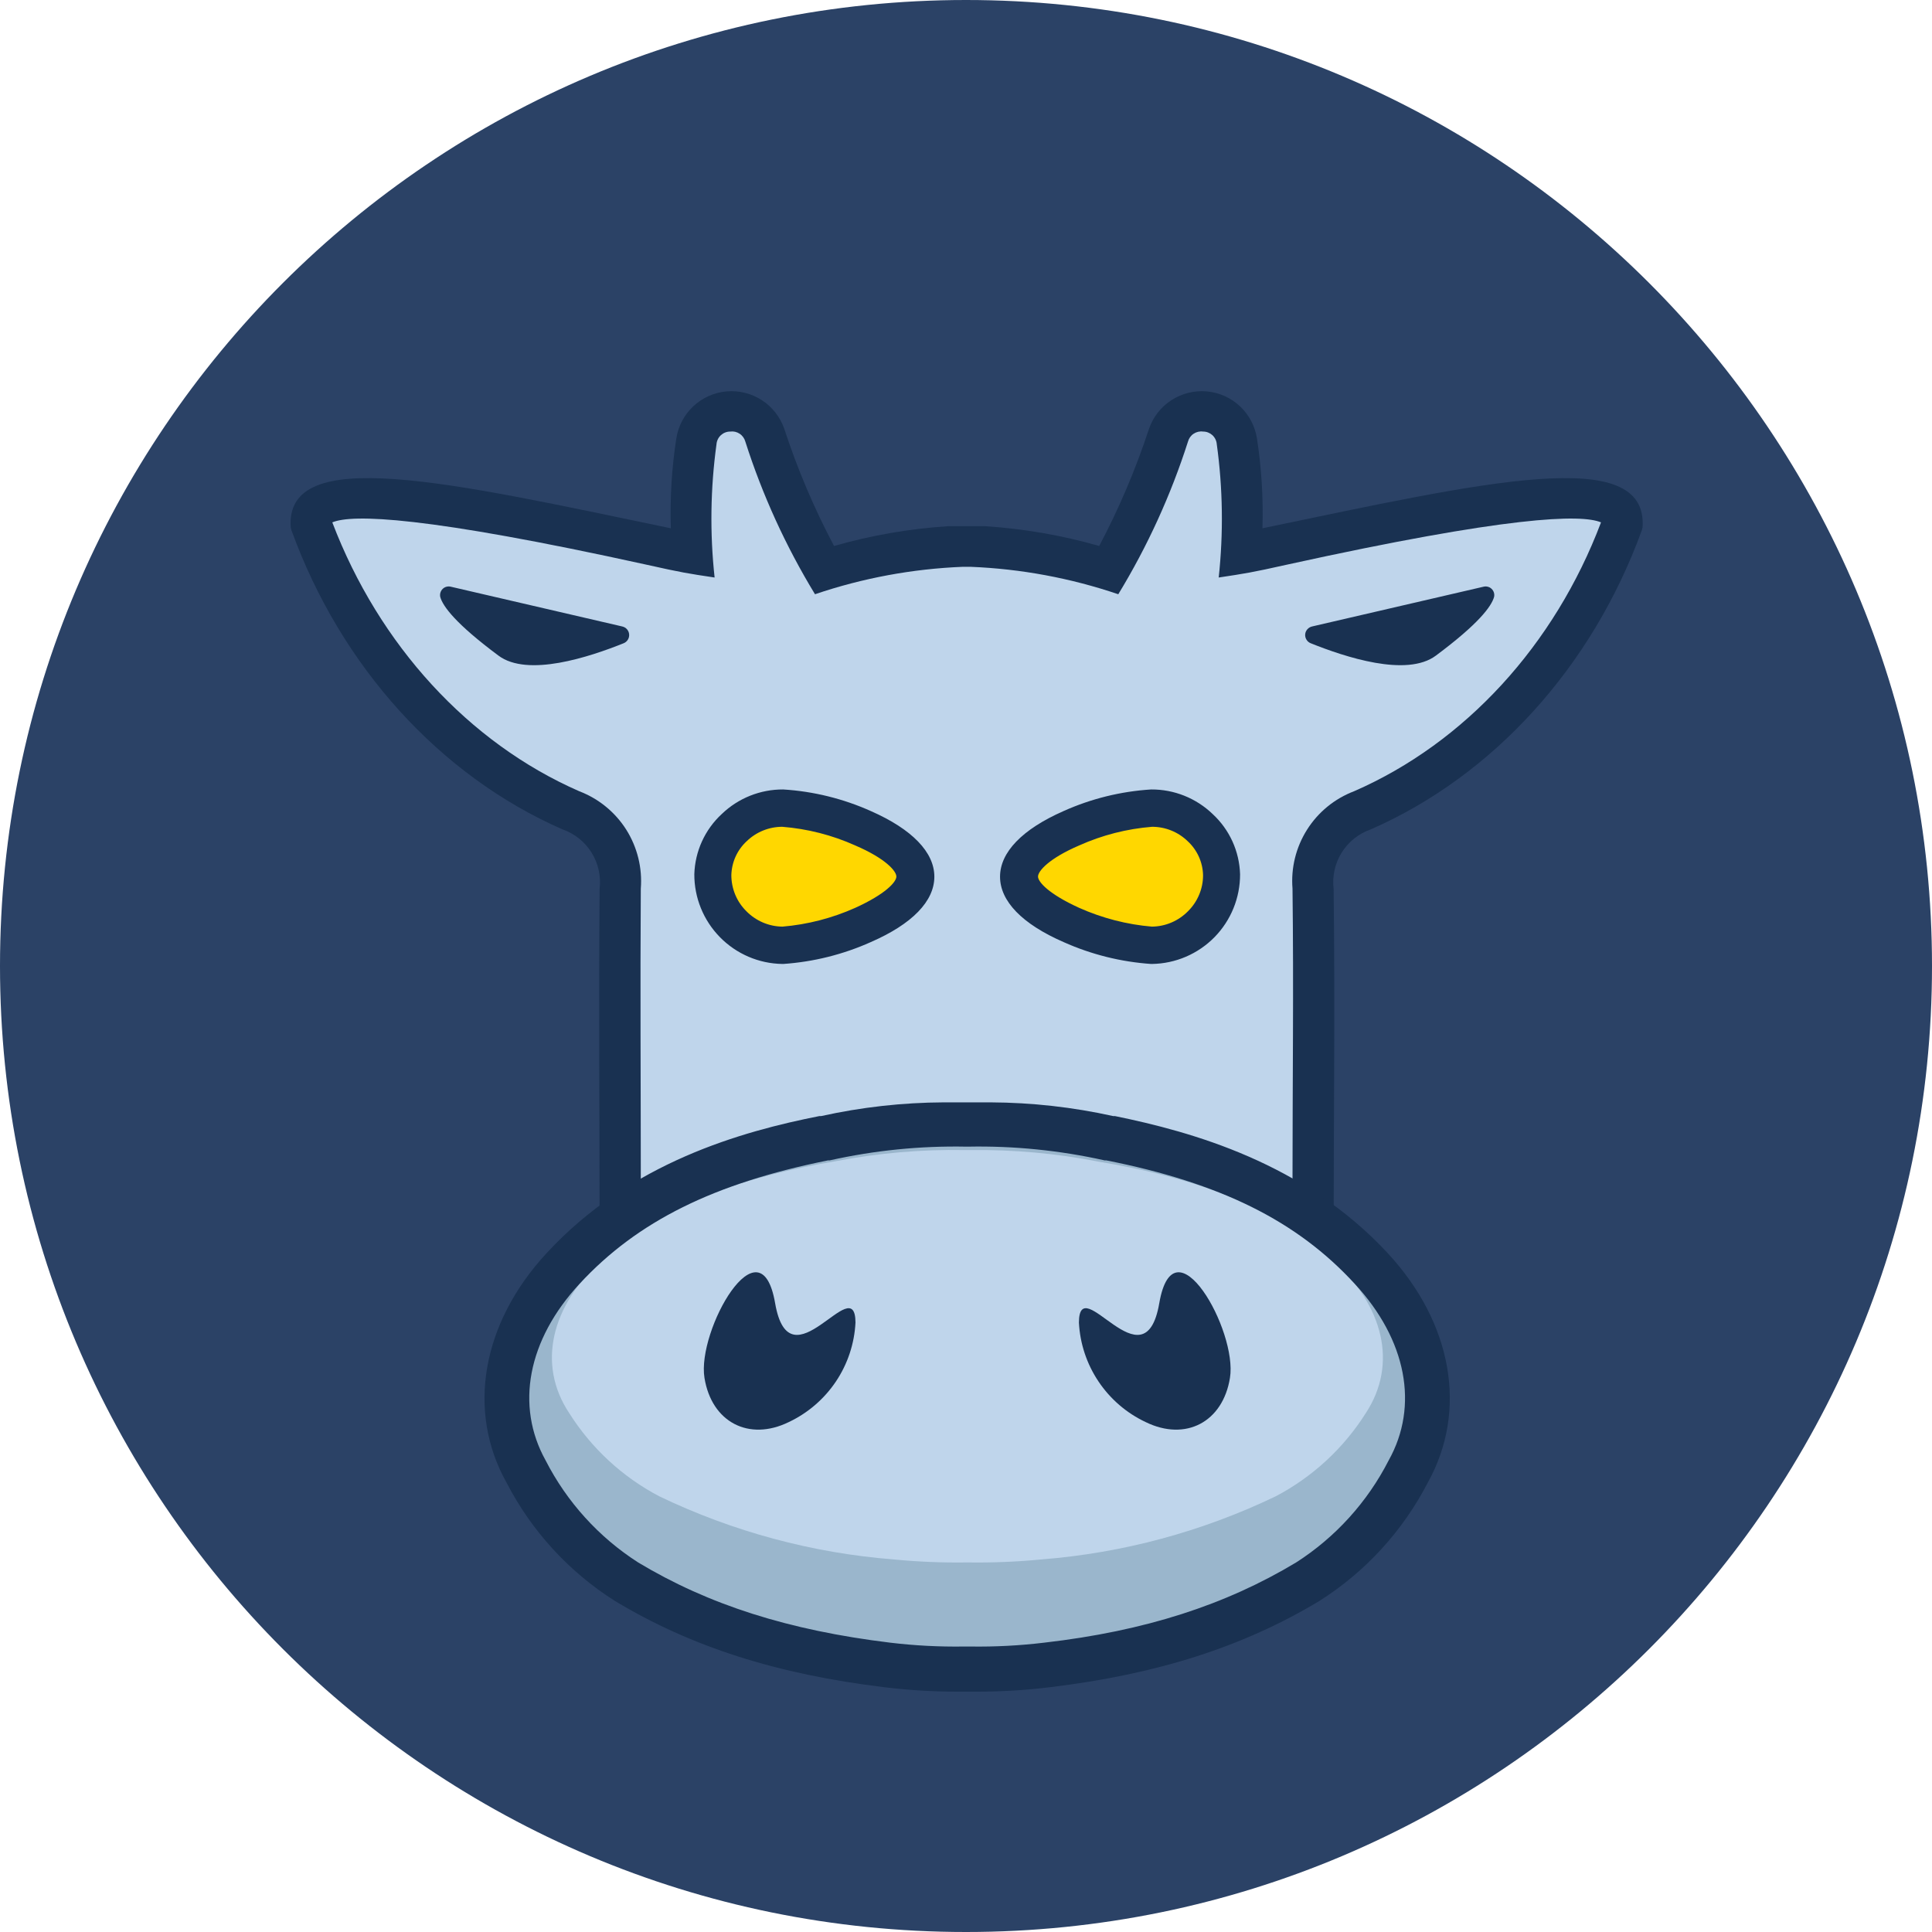
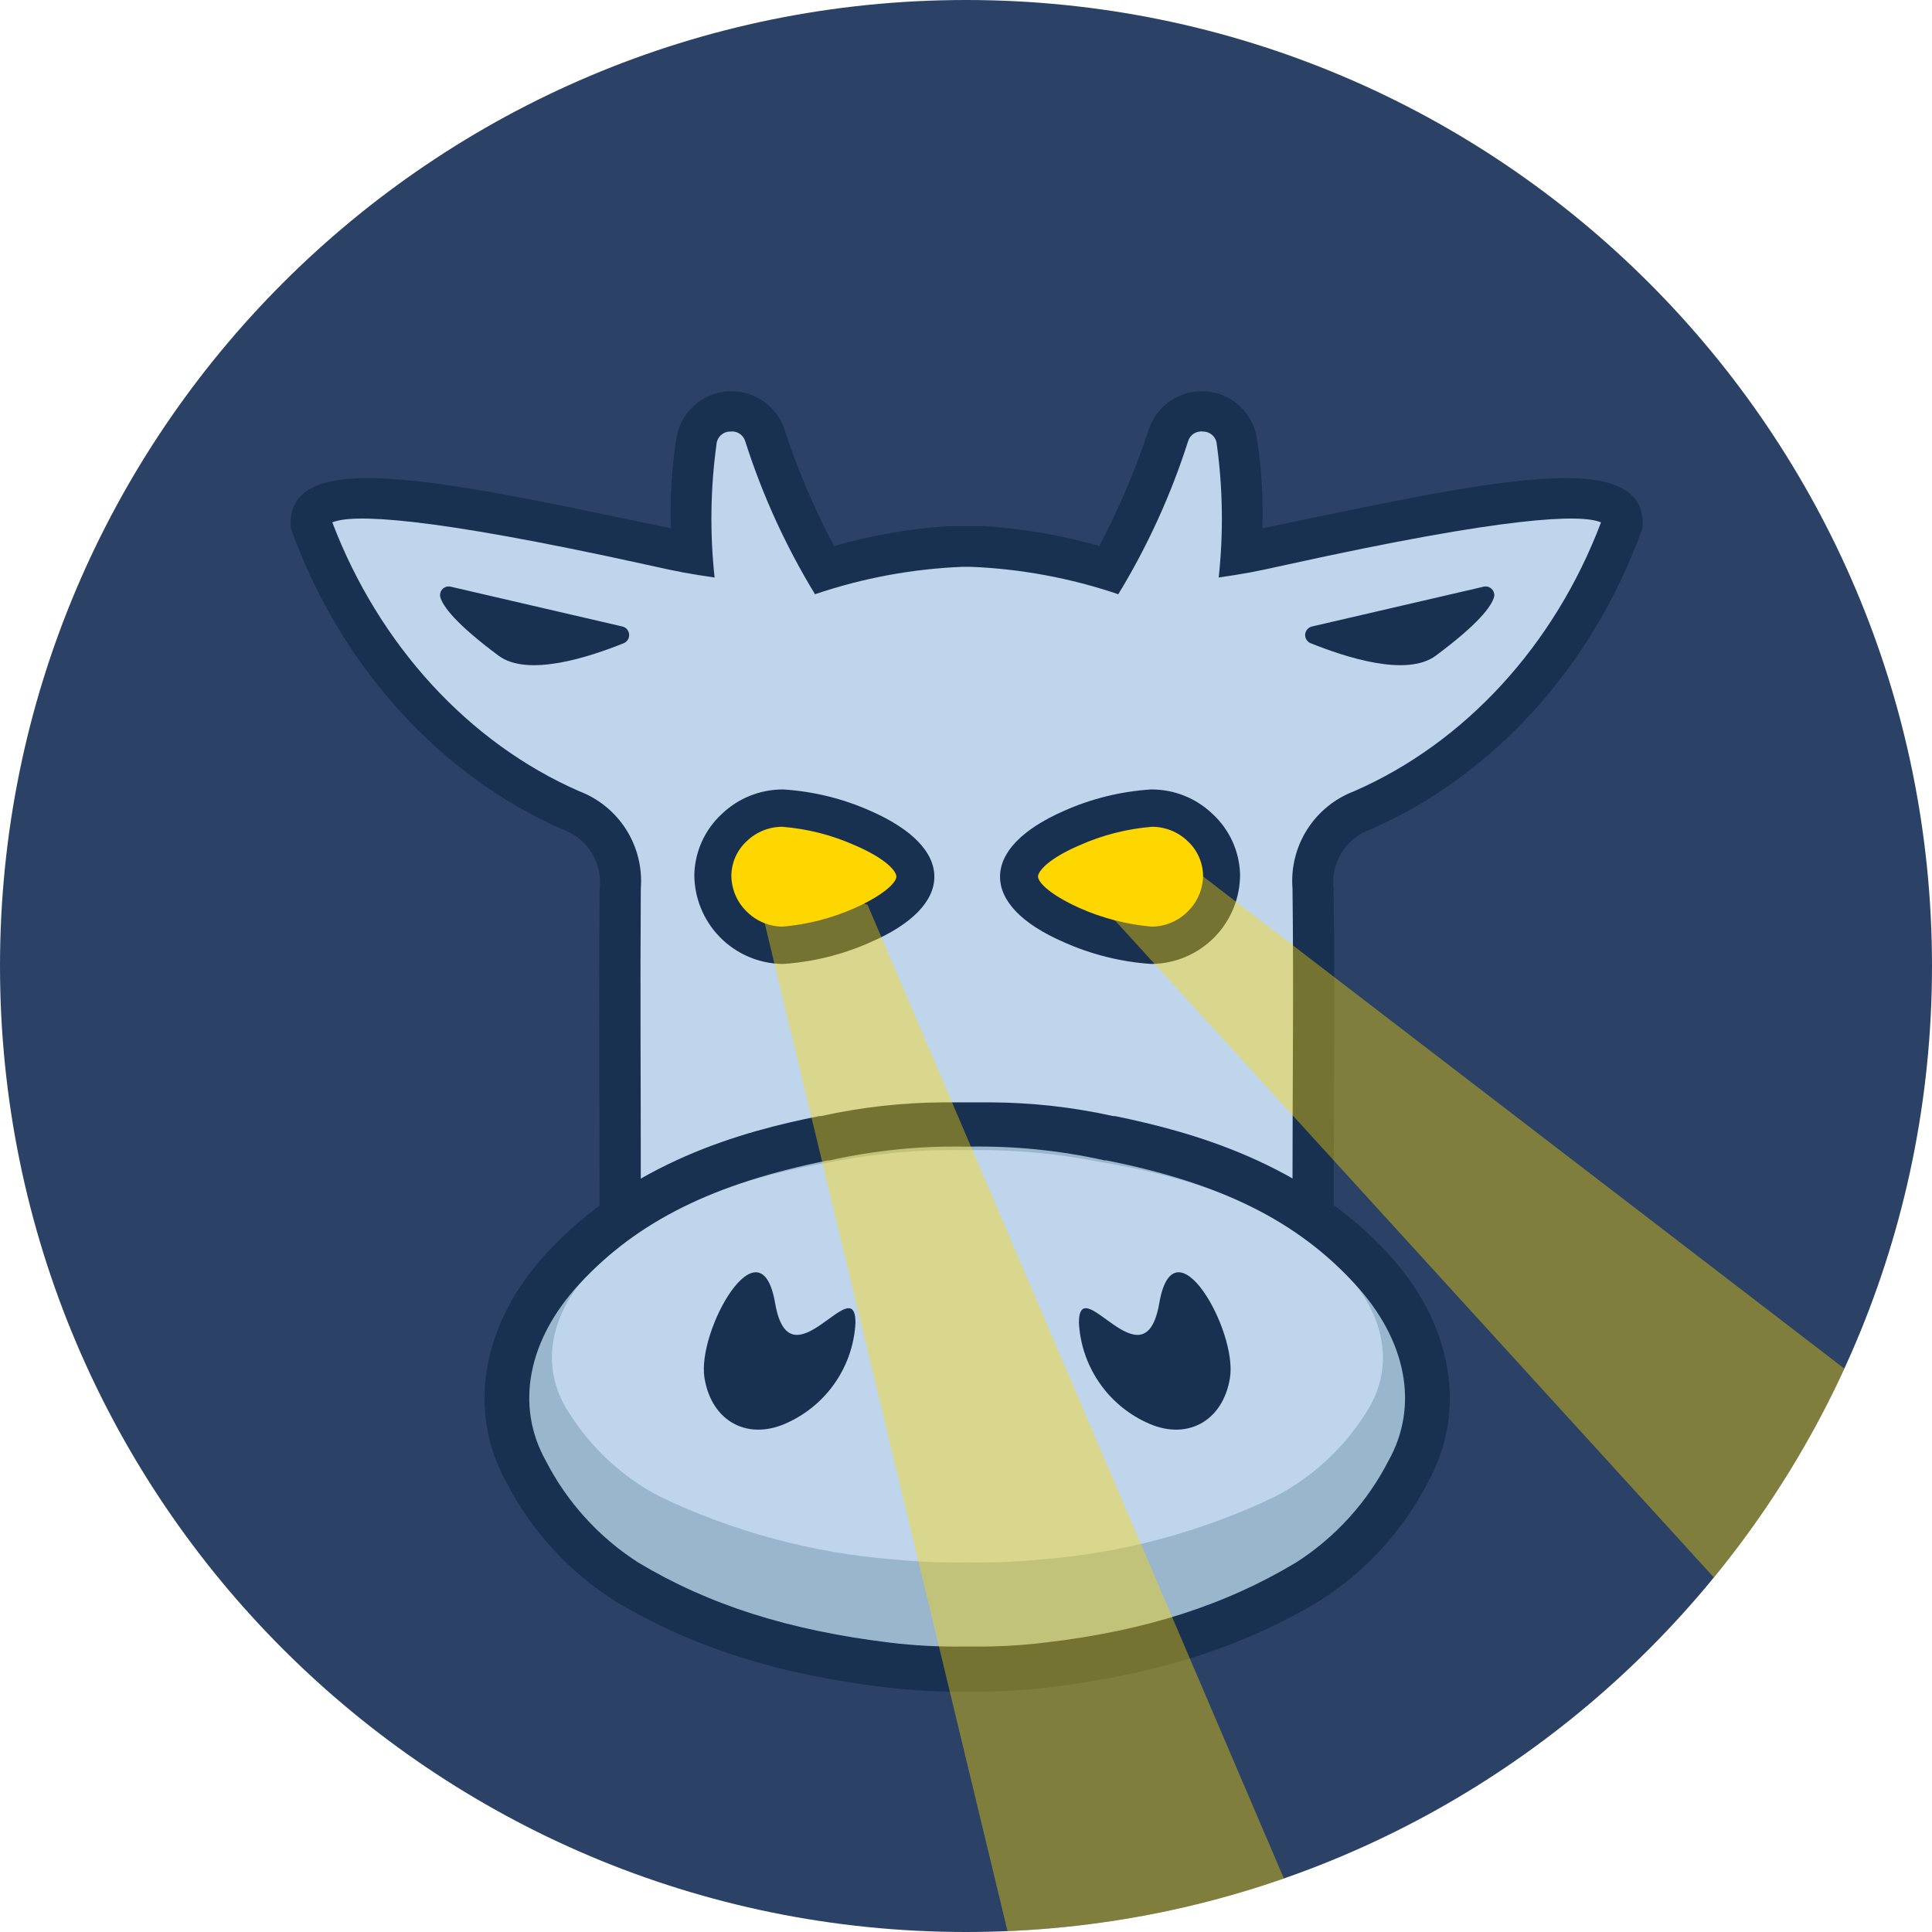
<svg xmlns="http://www.w3.org/2000/svg" width="50" height="50" viewBox="0 0 50 50" fill="none">
  <circle cx="25" cy="25" r="25" fill="#2B4266" />
  <path d="M25.497 13.618C26.496 13.683 27.485 13.854 28.447 14.13C28.962 13.158 29.393 12.143 29.736 11.098C29.841 10.793 30.045 10.532 30.316 10.356C30.587 10.181 30.909 10.101 31.23 10.129C31.552 10.158 31.854 10.293 32.09 10.514C32.325 10.735 32.48 11.028 32.53 11.347C32.648 12.116 32.696 12.894 32.672 13.672C38.398 12.482 42.662 11.481 42.509 13.65L42.488 13.729C41.206 17.254 38.65 20.073 35.476 21.464C35.165 21.572 34.899 21.783 34.724 22.063C34.549 22.343 34.475 22.674 34.514 23.001C34.553 26.079 34.514 29.075 34.514 32.121C31.517 30.819 28.284 30.147 25.016 30.147C21.748 30.147 18.515 30.819 15.518 32.121C15.518 29.075 15.493 26.086 15.518 23.001C15.557 22.674 15.483 22.343 15.308 22.063C15.133 21.783 14.868 21.572 14.556 21.464C11.382 20.073 8.826 17.254 7.545 13.729L7.524 13.65C7.371 11.481 11.634 12.482 17.361 13.672C17.337 12.894 17.384 12.116 17.503 11.347C17.552 11.028 17.707 10.735 17.943 10.514C18.178 10.293 18.481 10.158 18.802 10.129C19.124 10.101 19.446 10.181 19.716 10.356C19.987 10.532 20.191 10.793 20.297 11.098C20.639 12.143 21.07 13.158 21.585 14.13C22.547 13.854 23.536 13.683 24.535 13.618H25.497Z" fill="#193151" />
  <path d="M25.118 14.669C26.42 14.721 27.707 14.96 28.941 15.379C29.697 14.138 30.302 12.812 30.745 11.428C30.767 11.345 30.819 11.272 30.891 11.225C30.963 11.177 31.05 11.157 31.135 11.169C31.225 11.168 31.311 11.202 31.377 11.262C31.442 11.323 31.483 11.406 31.49 11.495C31.648 12.639 31.664 13.798 31.54 14.946C32.221 14.843 32.392 14.818 33.294 14.616C39.038 13.352 40.919 13.302 41.434 13.519C40.234 16.693 37.916 19.224 35.044 20.477C34.541 20.668 34.114 21.017 33.827 21.471C33.539 21.926 33.407 22.461 33.45 22.997C33.482 25.553 33.45 28.056 33.45 30.57C28.009 28.549 22.024 28.549 16.584 30.57C16.584 28.056 16.566 25.553 16.584 22.997C16.626 22.461 16.494 21.926 16.207 21.471C15.919 21.017 15.492 20.668 14.99 20.477C12.128 19.224 9.81 16.693 8.6 13.519C9.114 13.302 10.996 13.352 16.74 14.616C17.642 14.818 17.805 14.843 18.494 14.946C18.369 13.798 18.386 12.639 18.543 11.495C18.55 11.406 18.591 11.323 18.657 11.262C18.723 11.202 18.809 11.168 18.898 11.169C18.984 11.157 19.07 11.177 19.142 11.225C19.214 11.272 19.266 11.345 19.289 11.428C19.731 12.812 20.337 14.138 21.092 15.379C22.326 14.96 23.614 14.721 24.916 14.669H25.118Z" fill="#BFD5EB" />
  <path d="M20.266 24.464C19.784 24.459 19.324 24.264 18.985 23.921C18.646 23.579 18.456 23.117 18.455 22.636C18.462 22.407 18.513 22.181 18.607 21.973C18.701 21.764 18.835 21.575 19.002 21.418C19.341 21.094 19.793 20.913 20.262 20.914C20.982 20.962 21.688 21.139 22.346 21.436C23.081 21.755 23.695 22.199 23.691 22.689C23.688 23.179 23.074 23.619 22.339 23.939C21.683 24.232 20.982 24.41 20.266 24.464V24.464Z" fill="#FFD700" />
  <path d="M20.248 24.947C19.639 24.938 19.058 24.689 18.632 24.254C18.205 23.819 17.967 23.234 17.969 22.625C17.978 22.331 18.045 22.042 18.167 21.774C18.289 21.507 18.463 21.266 18.679 21.067C19.106 20.656 19.677 20.428 20.269 20.431V20.431C21.054 20.48 21.824 20.67 22.541 20.992C23.606 21.461 24.181 22.057 24.181 22.689C24.181 23.321 23.61 23.914 22.534 24.382C21.82 24.702 21.054 24.893 20.273 24.947H20.251H20.248ZM20.248 21.397C19.904 21.397 19.573 21.53 19.325 21.77C19.203 21.882 19.106 22.017 19.037 22.168C18.969 22.318 18.932 22.481 18.927 22.646C18.927 22.82 18.961 22.992 19.027 23.152C19.093 23.312 19.191 23.458 19.314 23.58C19.436 23.705 19.582 23.805 19.743 23.874C19.904 23.943 20.076 23.979 20.251 23.981V23.981C20.901 23.926 21.538 23.761 22.133 23.495C22.914 23.14 23.198 22.827 23.198 22.685C23.198 22.543 22.918 22.217 22.133 21.88C21.536 21.612 20.897 21.449 20.244 21.397H20.248Z" fill="#193151" />
  <path d="M11.667 15.184L16.104 16.213C16.152 16.224 16.195 16.249 16.227 16.286C16.259 16.323 16.278 16.368 16.282 16.417C16.286 16.465 16.275 16.514 16.249 16.555C16.223 16.597 16.185 16.629 16.14 16.647C15.256 17.002 13.655 17.534 12.899 16.966C11.802 16.15 11.461 15.695 11.393 15.447C11.386 15.41 11.387 15.371 11.399 15.335C11.41 15.299 11.43 15.266 11.457 15.24C11.485 15.213 11.518 15.194 11.555 15.185C11.591 15.175 11.63 15.175 11.667 15.184V15.184Z" fill="#193151" />
  <path d="M29.795 24.464C30.277 24.46 30.738 24.266 31.077 23.923C31.416 23.581 31.606 23.118 31.605 22.636C31.599 22.407 31.547 22.181 31.453 21.973C31.36 21.764 31.226 21.575 31.059 21.418C30.719 21.094 30.268 20.913 29.799 20.914C29.078 20.962 28.373 21.139 27.715 21.436C26.98 21.755 26.366 22.199 26.369 22.689C26.373 23.179 26.987 23.619 27.722 23.939C28.377 24.232 29.079 24.41 29.795 24.464Z" fill="#FFD700" />
  <path d="M29.814 24.947C30.423 24.938 31.004 24.689 31.431 24.254C31.857 23.819 32.095 23.234 32.093 22.625C32.084 22.331 32.017 22.042 31.895 21.774C31.773 21.507 31.599 21.266 31.383 21.067C30.956 20.656 30.386 20.428 29.793 20.431V20.431C29.008 20.48 28.238 20.67 27.521 20.992C26.456 21.461 25.881 22.057 25.881 22.689C25.881 23.321 26.452 23.914 27.528 24.382C28.243 24.702 29.008 24.893 29.789 24.947H29.811H29.814ZM29.814 21.397C30.159 21.397 30.49 21.53 30.737 21.77C30.859 21.882 30.956 22.017 31.025 22.168C31.093 22.318 31.131 22.481 31.135 22.646C31.136 22.82 31.102 22.992 31.035 23.152C30.969 23.312 30.871 23.458 30.748 23.58C30.626 23.705 30.48 23.805 30.319 23.874C30.159 23.943 29.986 23.979 29.811 23.981V23.981C29.161 23.926 28.525 23.761 27.929 23.495C27.148 23.14 26.864 22.827 26.864 22.685C26.864 22.543 27.145 22.217 27.929 21.88C28.527 21.612 29.165 21.449 29.818 21.397H29.814Z" fill="#193151" />
  <path d="M38.394 15.184L33.956 16.213C33.909 16.224 33.866 16.249 33.834 16.286C33.801 16.323 33.782 16.368 33.778 16.417C33.774 16.465 33.786 16.514 33.812 16.555C33.837 16.597 33.875 16.629 33.921 16.647C34.805 17.002 36.406 17.534 37.162 16.966C38.259 16.15 38.599 15.695 38.667 15.447C38.675 15.41 38.673 15.371 38.662 15.335C38.651 15.299 38.63 15.266 38.603 15.24C38.576 15.213 38.542 15.194 38.505 15.185C38.469 15.175 38.43 15.175 38.394 15.184V15.184Z" fill="#193151" />
  <path d="M35.491 32.828C33.669 30.861 31.284 29.988 28.746 29.469C27.556 29.207 26.339 29.088 25.121 29.114H24.947C23.729 29.088 22.512 29.207 21.323 29.469C18.781 29.974 16.395 30.861 14.577 32.828C13.104 34.425 12.689 36.417 13.622 38.082C14.224 39.24 15.12 40.22 16.221 40.922C18.29 42.113 20.59 42.848 22.966 43.077C23.622 43.155 24.283 43.189 24.944 43.18H25.117C25.778 43.189 26.439 43.155 27.095 43.077C29.471 42.848 31.771 42.113 33.84 40.922C34.941 40.22 35.837 39.24 36.438 38.082C37.379 36.417 36.964 34.425 35.491 32.828Z" fill="#9AB6CC" />
  <path d="M34.484 32.604C32.847 31.113 30.707 30.442 28.424 30.062C27.335 29.849 26.228 29.75 25.119 29.764H24.959C23.848 29.744 22.738 29.84 21.647 30.048C19.364 30.428 17.224 31.113 15.587 32.59C14.263 33.797 13.894 35.306 14.728 36.566C15.303 37.479 16.108 38.224 17.064 38.725C18.967 39.639 21.023 40.193 23.127 40.358C23.755 40.419 24.385 40.445 25.016 40.436H25.062C25.692 40.445 26.323 40.419 26.951 40.358C29.055 40.193 31.111 39.639 33.014 38.725C33.969 38.224 34.775 37.479 35.35 36.566C36.177 35.302 35.808 33.794 34.484 32.604Z" fill="#BFD5EB" />
  <path d="M20.412 36.804C19.379 37.308 18.417 36.804 18.232 35.661C18.03 34.436 19.68 31.525 20.06 33.726C20.44 35.927 22.13 32.849 22.14 34.226C22.113 34.772 21.937 35.3 21.633 35.754C21.328 36.208 20.906 36.571 20.412 36.804Z" fill="#193151" />
  <path d="M35.916 32.434C33.747 30.091 30.846 29.292 28.855 28.884H28.809C27.767 28.653 26.703 28.534 25.635 28.529V28.529H24.424C23.357 28.534 22.293 28.653 21.251 28.884H21.205C19.213 29.278 16.313 30.077 14.144 32.434C12.468 34.244 12.074 36.52 13.107 38.366C13.754 39.62 14.723 40.679 15.915 41.433C17.885 42.619 20.104 43.329 22.894 43.666C23.517 43.742 24.145 43.78 24.772 43.78H25.287C25.915 43.78 26.542 43.742 27.165 43.666C29.956 43.329 32.174 42.619 34.145 41.433C35.337 40.679 36.306 39.62 36.953 38.366C37.986 36.509 37.592 34.244 35.916 32.434ZM35.937 37.798C35.387 38.873 34.562 39.784 33.544 40.436C31.72 41.533 29.64 42.211 27.023 42.512C26.391 42.588 25.754 42.621 25.117 42.612H24.943C24.306 42.621 23.669 42.588 23.037 42.512C20.413 42.193 18.34 41.533 16.515 40.436C15.498 39.784 14.672 38.873 14.122 37.798C13.331 36.378 13.657 34.674 14.999 33.225C16.494 31.607 18.478 30.623 21.432 30.03H21.474C22.633 29.771 23.819 29.652 25.007 29.675H25.053C26.24 29.652 27.426 29.771 28.585 30.03H28.628C31.581 30.613 33.566 31.596 35.06 33.225C36.402 34.674 36.729 36.385 35.937 37.798V37.798Z" fill="#193151" />
  <path d="M29.651 36.804C30.684 37.308 31.646 36.804 31.831 35.661C32.033 34.436 30.382 31.525 30.002 33.726C29.622 35.927 27.933 32.849 27.922 34.226C27.95 34.772 28.125 35.3 28.43 35.754C28.734 36.208 29.156 36.571 29.651 36.804Z" fill="#193151" />
+   <mask id="mask0_1997_2596" style="mask-type:alpha" maskUnits="userSpaceOnUse" x="0" y="0" width="50" height="50">
+     <circle cx="25" cy="25" r="25" fill="#2B4266" />
+   </mask>
+   <g mask="url(#mask0_1997_2596)">
+     <path d="M46.569 43.254L27.411 22.236L30.322 22.058L52.767 39.284C52.767 39.284 51.515 40.901 50.422 41.796C49.363 42.665 46.569 43.254 46.569 43.254Z" fill="#FFD700" fill-opacity="0.4" />
+     <path d="M26.573 52.047L19.424 22.373L22.452 23.416L34.061 50.565C34.061 50.565 32.148 51.702 30.733 52.165C29.36 52.613 26.573 52.047 26.573 52.047Z" fill="#FFD700" fill-opacity="0.4" />
+   </g>
</svg>
